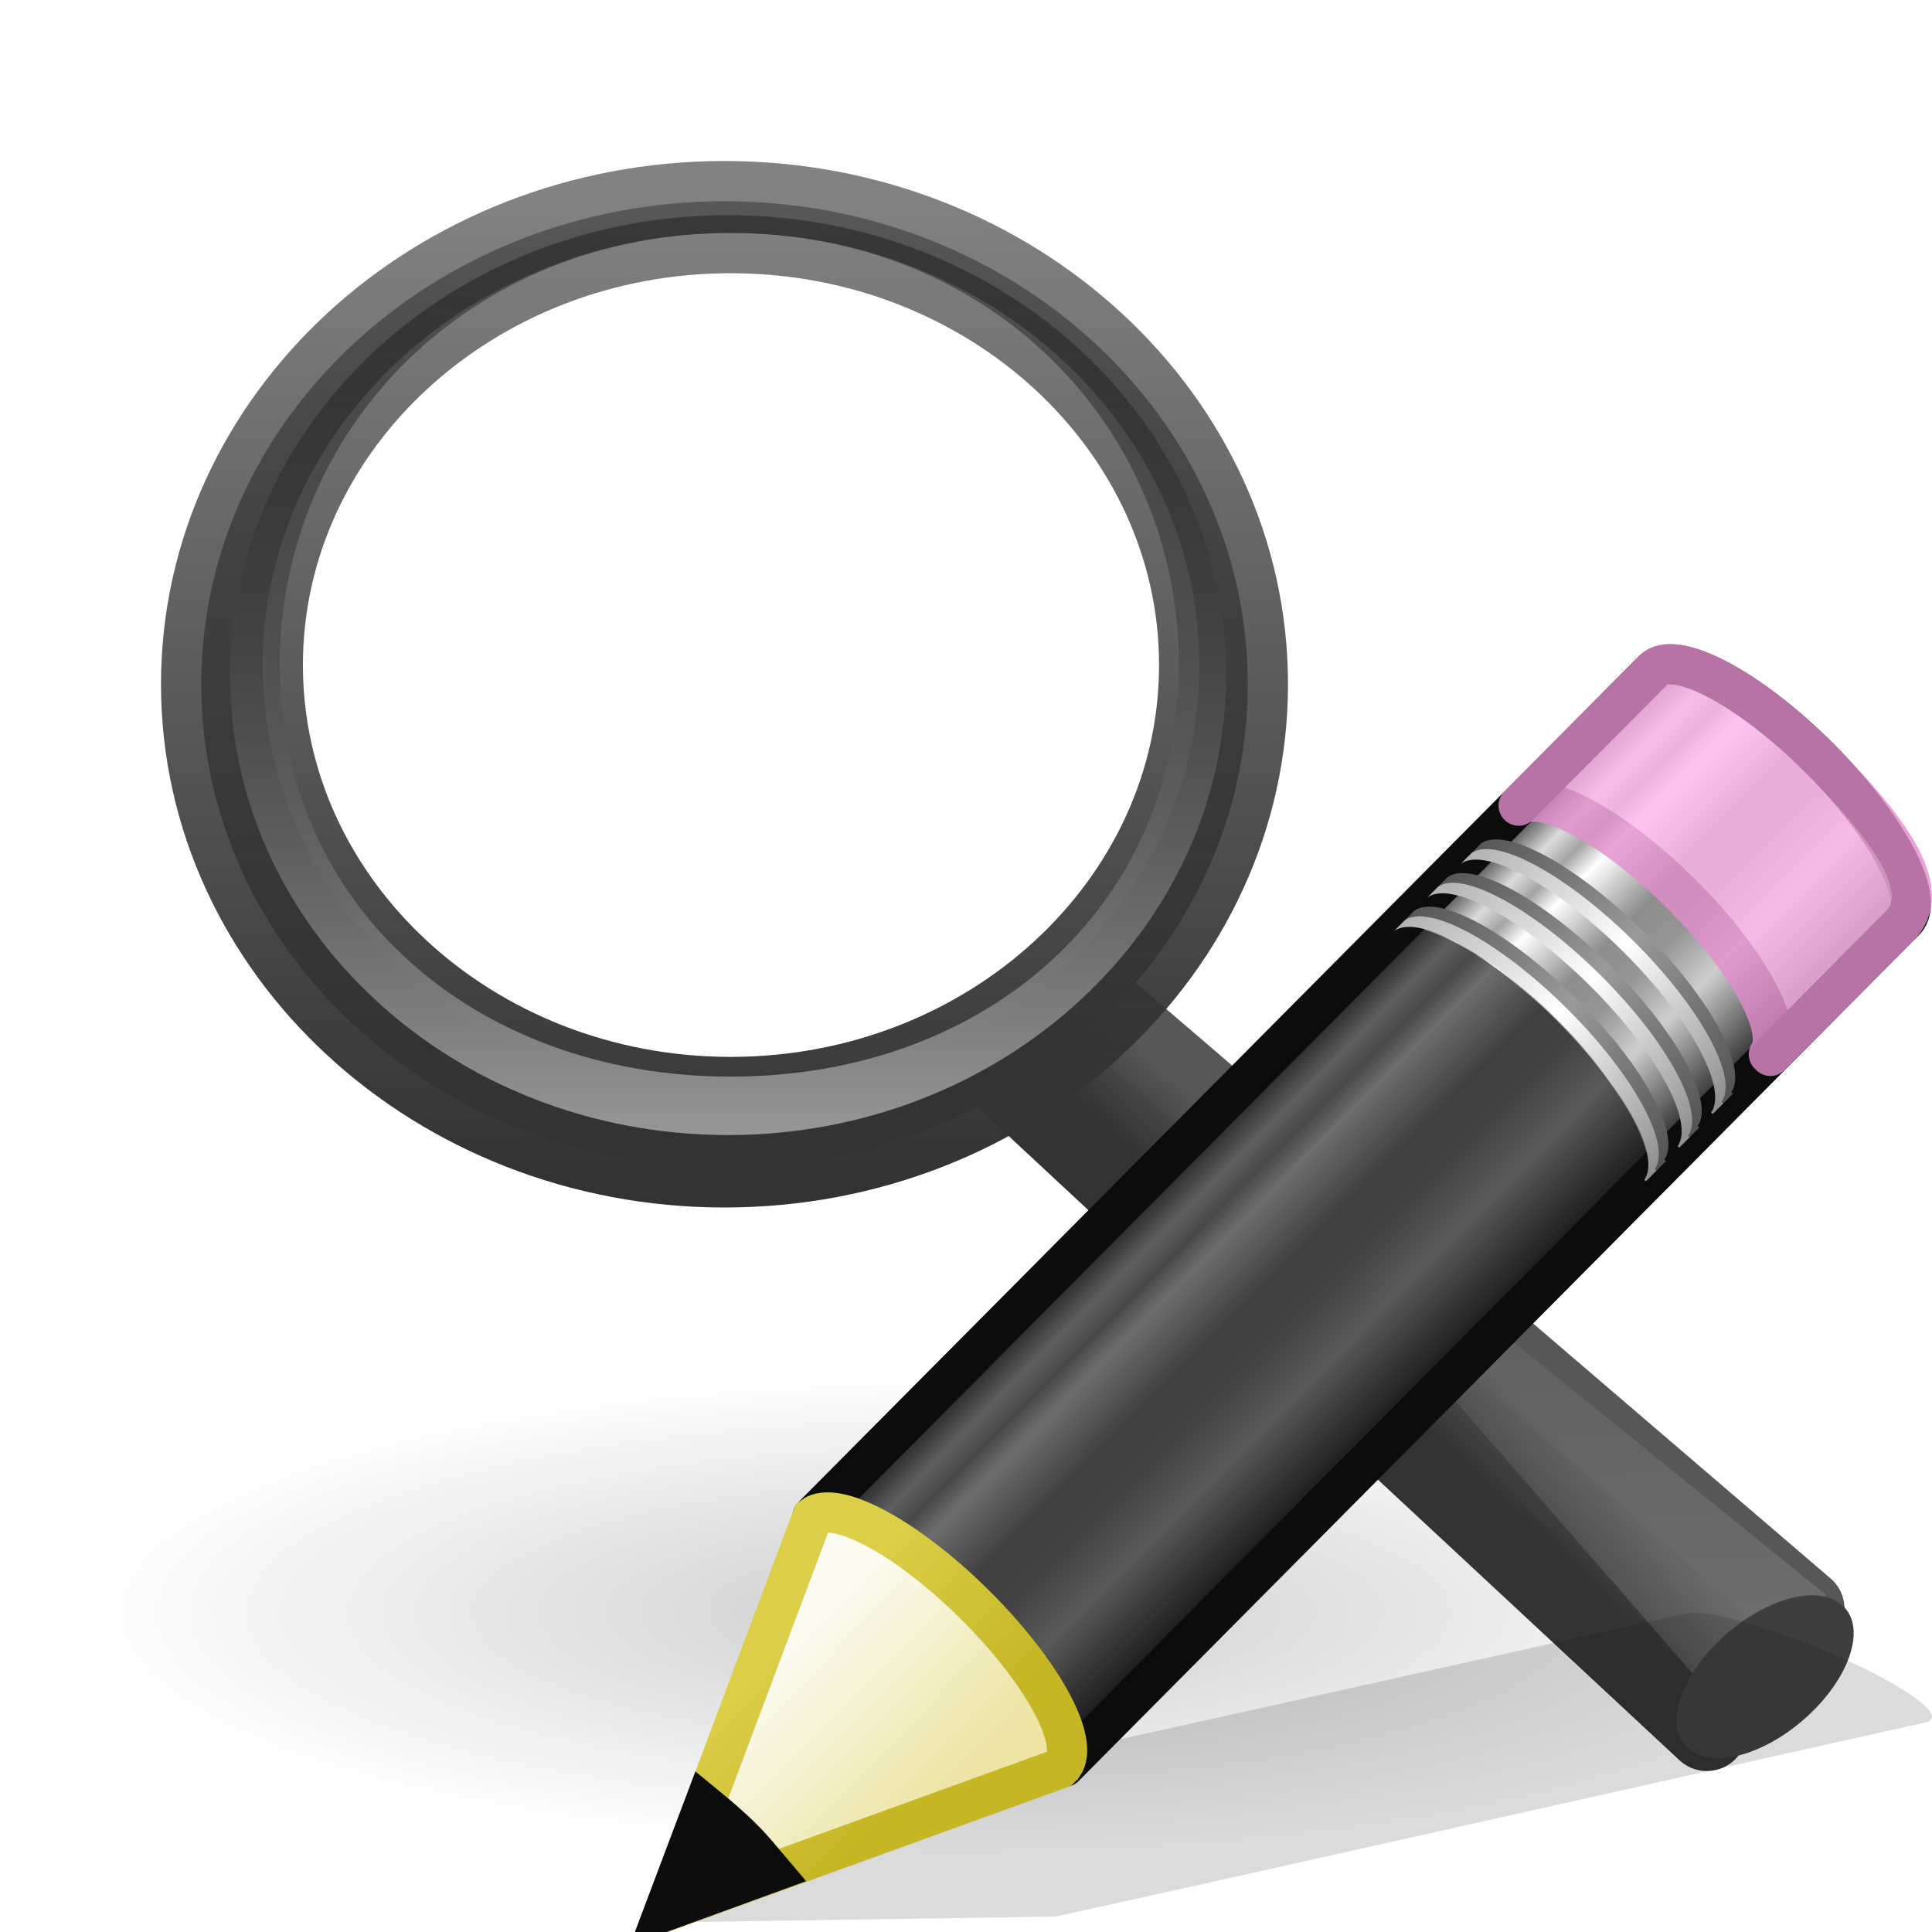
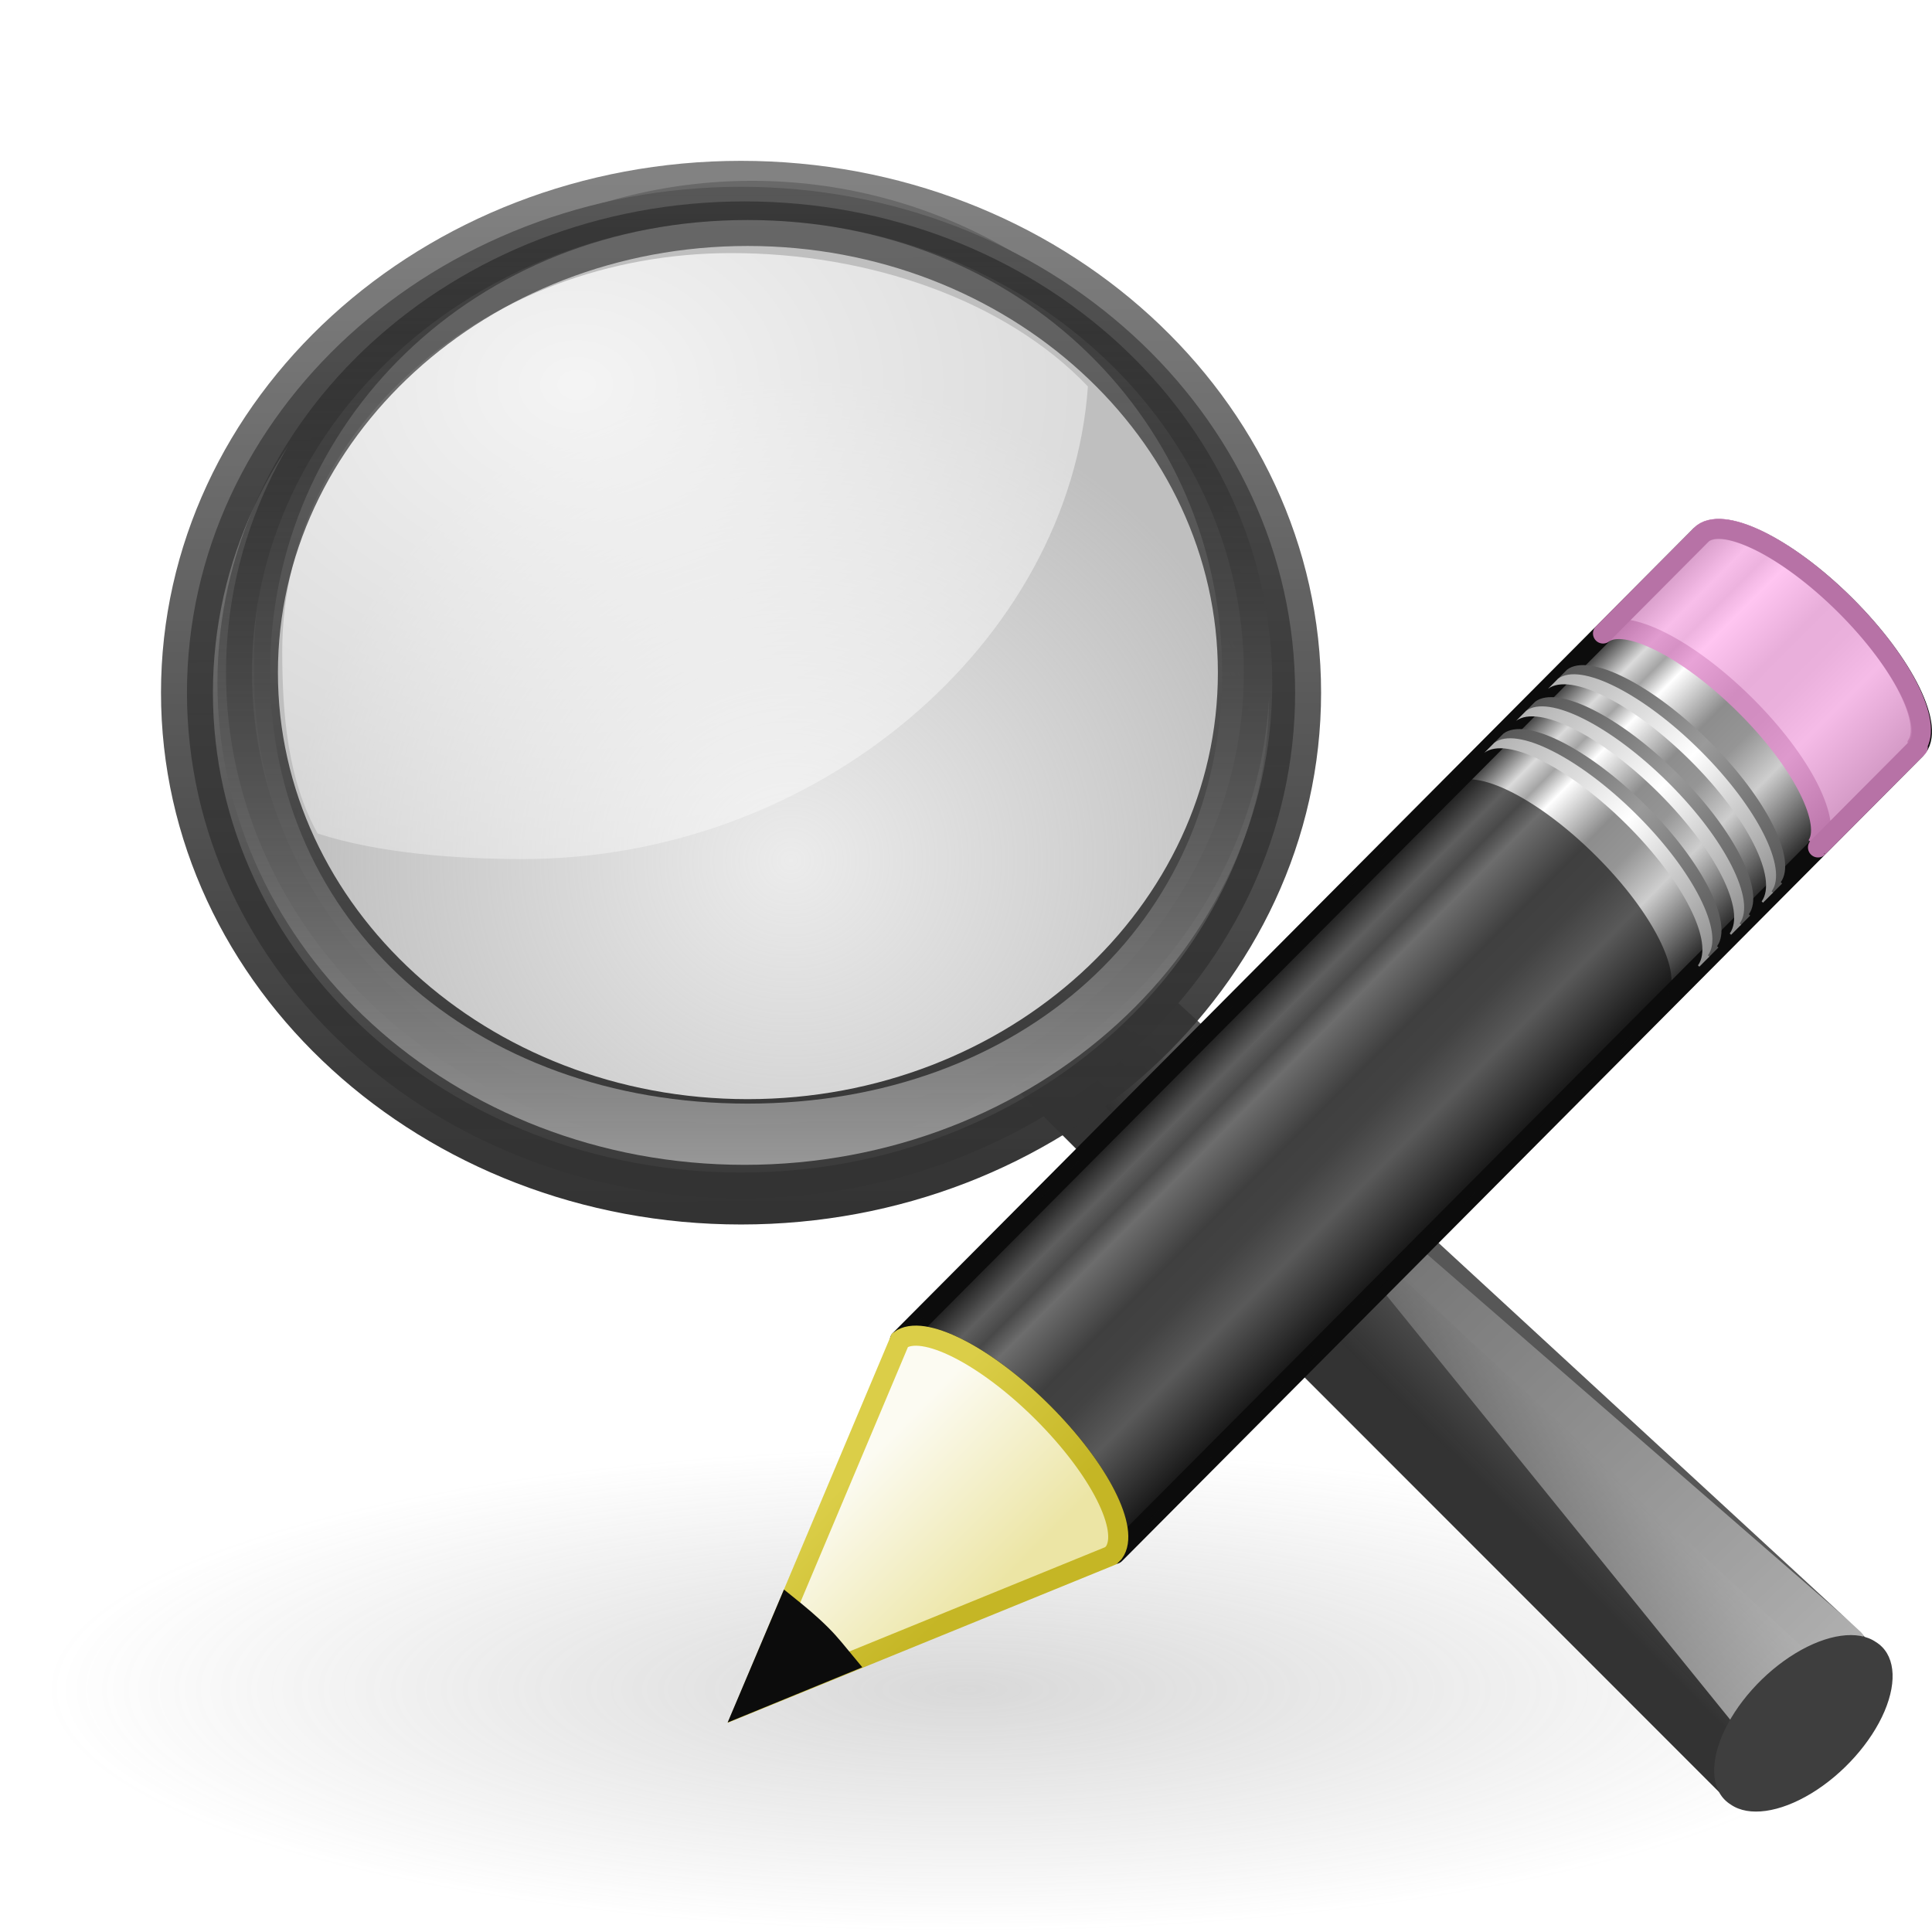
- <svg xmlns="http://www.w3.org/2000/svg" xmlns:xlink="http://www.w3.org/1999/xlink" width="24" height="24" id="svg2" version="1.0">
-   <defs id="defs4">
+ <svg xmlns="http://www.w3.org/2000/svg" xmlns:xlink="http://www.w3.org/1999/xlink" width="48px" height="48px" id="svg2732">
+   <defs id="defs2734">
    <linearGradient id="linearGradient8838">
-       <stop id="stop8840" offset="0" style="stop-color:#000000;stop-opacity:1;" />
-       <stop id="stop8842" offset="1" style="stop-color:#000000;stop-opacity:0;" />
+       <stop id="stop8840" offset="0" style="stop-color:#7f7f7f;stop-opacity:1;" />
+       <stop id="stop8842" offset="1" style="stop-color:#808080;stop-opacity:0;" />
    </linearGradient>
-     <radialGradient xlink:href="#linearGradient8838" id="radialGradient2506" gradientUnits="userSpaceOnUse" gradientTransform="matrix(1,0,0,0.341176,0,3.047059)" cx="62.625" cy="4.625" fx="62.625" fy="4.625" r="10.625" />
+     <radialGradient xlink:href="#linearGradient8838" id="radialGradient2759" gradientUnits="userSpaceOnUse" gradientTransform="matrix(1,0,0,0.341176,0,3.047059)" cx="62.625" cy="4.625" fx="62.625" fy="4.625" r="10.625" />
    <linearGradient id="linearGradient3277-442">
      <stop id="stop3378" offset="0" style="stop-color:#575757;stop-opacity:1;" />
      <stop id="stop3380" offset="1" style="stop-color:#333333;stop-opacity:1;" />
    </linearGradient>
-     <linearGradient xlink:href="#linearGradient3277-442" id="linearGradient2543" gradientUnits="userSpaceOnUse" gradientTransform="matrix(0.5018785,0,0,0.462207,-0.3803386,1.903038)" x1="32.893" y1="27.988" x2="31.364" y2="29.484" />
+     <linearGradient xlink:href="#linearGradient3277-442" id="linearGradient2782" gradientUnits="userSpaceOnUse" x1="32.893" y1="27.988" x2="31.364" y2="29.484" gradientTransform="matrix(1.011346,0,0,1.001335,-0.1475723,1.814328)" />
    <linearGradient id="linearGradient11114-516">
      <stop id="stop3372" offset="0" style="stop-color:#242424;stop-opacity:0.992;" />
      <stop id="stop3374" offset="1" style="stop-color:#656565;stop-opacity:1;" />
    </linearGradient>
-     <linearGradient xlink:href="#linearGradient11114-516" id="linearGradient2541" gradientUnits="userSpaceOnUse" gradientTransform="matrix(0.1953514,0,0,0.1799097,50.0016,-0.8912687)" x1="-172.653" y1="99.667" x2="-164.718" y2="91.973" />
-     <linearGradient id="linearGradient3294">
-       <stop style="stop-color:#ffffff;stop-opacity:0.195;" offset="0" id="stop3296" />
-       <stop style="stop-color:#ffffff;stop-opacity:0;" offset="1" id="stop3298" />
+     <linearGradient xlink:href="#linearGradient11114-516" id="linearGradient2780" gradientUnits="userSpaceOnUse" gradientTransform="matrix(0.3936567,0,0,0.38976,101.3781,-4.239312)" x1="-172.653" y1="99.667" x2="-164.718" y2="91.973" />
+     <linearGradient id="linearGradient12093-170">
+       <stop id="stop3384" offset="0" style="stop-color:#ffffff;stop-opacity:1;" />
+       <stop id="stop3386" offset="1" style="stop-color:#ffffff;stop-opacity:0;" />
    </linearGradient>
-     <linearGradient xlink:href="#linearGradient3294" id="linearGradient2538" gradientUnits="userSpaceOnUse" gradientTransform="matrix(0.1953514,0,0,0.1799097,-25.22311,0.847388)" x1="212.044" y1="123.74" x2="210.581" y2="74.262" />
+     <linearGradient xlink:href="#linearGradient12093-170" id="linearGradient2778" gradientUnits="userSpaceOnUse" gradientTransform="matrix(0.3936567,0,0,0.38976,-50.20875,-0.4726547)" x1="277.573" y1="146.151" x2="201.871" y2="67.35" />
    <linearGradient id="linearGradient4454-600">
-       <stop style="stop-color:#ffffff;stop-opacity:0.647;" offset="0" id="stop3408" />
-       <stop style="stop-color:#ffffff;stop-opacity:0.195;" offset="1" id="stop3410" />
+       <stop style="stop-color:#a1a1a1;stop-opacity:0.208;" offset="0" id="stop3408" />
+       <stop style="stop-color:#a1a1a1;stop-opacity:0.678;" offset="1" id="stop3410" />
    </linearGradient>
-     <radialGradient xlink:href="#linearGradient4454-600" id="radialGradient2514" gradientUnits="userSpaceOnUse" cx="18.241" cy="21.818" fx="18.241" fy="21.818" r="8.309" />
+     <radialGradient xlink:href="#linearGradient4454-600" id="radialGradient2776" gradientUnits="userSpaceOnUse" cx="18.241" cy="21.818" fx="18.241" fy="21.818" r="8.309" />
    <linearGradient id="linearGradient4467-402">
      <stop style="stop-color:#ffffff;stop-opacity:1;" offset="0" id="stop3390" />
      <stop style="stop-color:#ffffff;stop-opacity:0.248;" offset="1" id="stop3392" />
    </linearGradient>
-     <radialGradient xlink:href="#linearGradient4467-402" id="radialGradient2533" gradientUnits="userSpaceOnUse" gradientTransform="matrix(1.450055,0,0,1.128046,-15.28013,-9.906347)" cx="15.414" cy="13.078" fx="15.414" fy="13.078" r="6.656" />
+     <radialGradient xlink:href="#linearGradient4467-402" id="radialGradient2774" gradientUnits="userSpaceOnUse" gradientTransform="matrix(3.071006,0,0,2.362861,-33.01058,-21.34546)" cx="15.414" cy="13.078" fx="15.414" fy="13.078" r="6.656" />
    <linearGradient id="linearGradient11104-770">
      <stop id="stop3402" offset="0" style="stop-color:#333333;stop-opacity:1;" />
      <stop id="stop3404" offset="1" style="stop-color:#333333;stop-opacity:0.612;" />
    </linearGradient>
-     <linearGradient xlink:href="#linearGradient11104-770" id="linearGradient2530" gradientUnits="userSpaceOnUse" gradientTransform="matrix(0.1906508,0,0,0.1908549,0.5616077,1.561624)" x1="41.542" y1="68.292" x2="41.485" y2="4.536" />
+     <linearGradient xlink:href="#linearGradient11104-770" id="linearGradient2772" gradientUnits="userSpaceOnUse" gradientTransform="matrix(0.4037708,0,0,0.399774,0.5399201,2.675915)" x1="41.542" y1="68.292" x2="41.485" y2="4.536" />
    <linearGradient id="linearGradient2300-465">
      <stop id="stop3396" offset="0" style="stop-color:#343434;stop-opacity:0.976" />
      <stop id="stop3398" offset="1" style="stop-color:#929292;stop-opacity:1" />
    </linearGradient>
-     <linearGradient xlink:href="#linearGradient2300-465" id="linearGradient2528" gradientUnits="userSpaceOnUse" gradientTransform="matrix(0.1906508,0,0,0.1908549,-24.16793,0.1252679)" x1="173.096" y1="75.319" x2="173.096" y2="11.949" />
+     <linearGradient xlink:href="#linearGradient2300-465" id="linearGradient2770" gradientUnits="userSpaceOnUse" gradientTransform="matrix(0.4037708,0,0,0.399774,-51.83366,-0.3327449)" x1="173.096" y1="75.319" x2="173.096" y2="11.949" />
    <linearGradient id="linearGradient6209-717">
      <stop style="stop-color:#979797;stop-opacity:1" offset="0" id="stop3366" />
      <stop style="stop-color:#000000;stop-opacity:0.341" offset="1" id="stop3368" />
    </linearGradient>
-     <linearGradient xlink:href="#linearGradient6209-717" id="linearGradient2525" gradientUnits="userSpaceOnUse" gradientTransform="matrix(0.1815664,0,0,0.1817607,-22.54521,0.4075216)" x1="173.096" y1="75.319" x2="173.096" y2="11.949" />
+     <linearGradient xlink:href="#linearGradient6209-717" id="linearGradient2768" gradientUnits="userSpaceOnUse" gradientTransform="matrix(0.3845313,0,0,0.3807249,-48.39698,0.258476)" x1="173.096" y1="75.319" x2="173.096" y2="11.949" />
    <linearGradient id="linearGradient3191-577">
-       <stop style="stop-color:#dbce48;stop-opacity:1;" offset="0" id="stop2613" />
-       <stop style="stop-color:#c5b625;stop-opacity:1;" offset="1" id="stop2615" />
+       <stop id="stop2613" offset="0" style="stop-color:#dbce48;stop-opacity:1;" />
+       <stop id="stop2615" offset="1" style="stop-color:#c5b625;stop-opacity:1;" />
    </linearGradient>
-     <linearGradient y2="41.392" x2="9.522" y1="37.372" x1="5.518" gradientTransform="matrix(0.3763801,3.6152606e-2,3.669995e-2,0.374874,-2.218281,-1.1331)" gradientUnits="userSpaceOnUse" id="linearGradient8655" xlink:href="#linearGradient3191-577" />
+     <linearGradient xlink:href="#linearGradient3191-577" id="linearGradient2728" gradientUnits="userSpaceOnUse" gradientTransform="matrix(0.5603647,2.4186224e-2,2.4156455e-2,0.5596736,-1.391805,-1.444819)" x1="5.518" y1="37.372" x2="9.522" y2="41.392" />
    <linearGradient id="linearGradient3290-678">
-       <stop style="stop-color:#ece5a5;stop-opacity:1;" offset="0" id="stop2607" />
-       <stop style="stop-color:#fcfbf2;stop-opacity:1;" offset="1" id="stop2609" />
+       <stop id="stop2607" offset="0" style="stop-color:#ece5a5;stop-opacity:1;" />
+       <stop id="stop2609" offset="1" style="stop-color:#fcfbf2;stop-opacity:1;" />
    </linearGradient>
-     <linearGradient y2="26.03" x2="9" y1="29.057" x1="9" gradientTransform="matrix(0.4040235,-0.4056919,0.6073752,0.602268,-17.63669,0.462492)" gradientUnits="userSpaceOnUse" id="linearGradient8653" xlink:href="#linearGradient3290-678" />
+     <linearGradient xlink:href="#linearGradient3290-678" id="linearGradient2726" gradientUnits="userSpaceOnUse" gradientTransform="matrix(0.6380091,-0.6411367,0.8596263,0.8553493,-24.5997,2.181687)" x1="9" y1="29.057" x2="9" y2="26.03" />
    <linearGradient id="linearGradient3223-699">
-       <stop style="stop-color:#b1b1b1;stop-opacity:1;" offset="0" id="stop2599" />
-       <stop id="stop2601" offset="0.5" style="stop-color:#ffffff;stop-opacity:1;" />
-       <stop style="stop-color:#8f8f8f;stop-opacity:1;" offset="1" id="stop2603" />
+       <stop id="stop2599" offset="0" style="stop-color:#b1b1b1;stop-opacity:1;" />
+       <stop style="stop-color:#ffffff;stop-opacity:1;" offset="0.5" id="stop2601" />
+       <stop id="stop2603" offset="1" style="stop-color:#8f8f8f;stop-opacity:1;" />
    </linearGradient>
-     <linearGradient y2="30" x2="30.038" y1="24.99" x1="30.038" gradientTransform="matrix(0.4040235,-0.4056919,0.6073752,0.6022679,-17.17737,-2.1969969e-4)" gradientUnits="userSpaceOnUse" id="linearGradient8651" xlink:href="#linearGradient3223-699" />
+     <linearGradient xlink:href="#linearGradient3223-699" id="linearGradient2724" gradientUnits="userSpaceOnUse" gradientTransform="matrix(0.6380091,-0.6411367,0.8596262,0.8553492,-23.26714,0.8426001)" x1="30.038" y1="24.99" x2="30.038" y2="30" />
    <linearGradient id="linearGradient3240-907">
-       <stop id="stop2591" offset="0" style="stop-color:#565656;stop-opacity:1;" />
-       <stop style="stop-color:#9a9a9a;stop-opacity:1;" offset="0.5" id="stop2593" />
-       <stop id="stop2595" offset="1" style="stop-color:#545454;stop-opacity:1;" />
+       <stop style="stop-color:#565656;stop-opacity:1;" offset="0" id="stop2616" />
+       <stop id="stop2593" offset="0.5" style="stop-color:#9a9a9a;stop-opacity:1;" />
+       <stop style="stop-color:#545454;stop-opacity:1;" offset="1" id="stop2595" />
    </linearGradient>
-     <linearGradient y2="30" x2="30.038" y1="24.99" x1="30.038" gradientTransform="matrix(0.4040235,-0.4056919,0.6073752,0.6022679,-17.06166,-0.1164056)" gradientUnits="userSpaceOnUse" id="linearGradient8649" xlink:href="#linearGradient3240-907" />
+     <linearGradient xlink:href="#linearGradient3240-907" id="linearGradient2722" gradientUnits="userSpaceOnUse" gradientTransform="matrix(0.6380091,-0.6411367,0.8596262,0.8553492,-23.08442,0.6589858)" x1="30.038" y1="24.99" x2="30.038" y2="30" />
    <linearGradient id="linearGradient3223-768">
-       <stop style="stop-color:#b1b1b1;stop-opacity:1;" offset="0" id="stop2583" />
-       <stop id="stop2585" offset="0.5" style="stop-color:#ffffff;stop-opacity:1;" />
-       <stop style="stop-color:#8f8f8f;stop-opacity:1;" offset="1" id="stop2587" />
+       <stop id="stop2583" offset="0" style="stop-color:#b1b1b1;stop-opacity:1;" />
+       <stop style="stop-color:#ffffff;stop-opacity:1;" offset="0.5" id="stop2585" />
+       <stop id="stop2587" offset="1" style="stop-color:#8f8f8f;stop-opacity:1;" />
    </linearGradient>
-     <linearGradient y2="30" x2="30.038" y1="24.99" x1="30.038" gradientTransform="matrix(0.4040235,-0.4056919,0.6073752,0.6022679,-17.58139,0.4054707)" gradientUnits="userSpaceOnUse" id="linearGradient8647" xlink:href="#linearGradient3223-768" />
+     <linearGradient xlink:href="#linearGradient3223-768" id="linearGradient2720" gradientUnits="userSpaceOnUse" gradientTransform="matrix(0.6380091,-0.6411367,0.8596262,0.8553492,-23.90515,1.483735)" x1="30.038" y1="24.99" x2="30.038" y2="30" />
    <linearGradient id="linearGradient3240-686">
-       <stop id="stop2575" offset="0" style="stop-color:#565656;stop-opacity:1;" />
-       <stop style="stop-color:#9a9a9a;stop-opacity:1;" offset="0.5" id="stop2577" />
-       <stop id="stop2579" offset="1" style="stop-color:#545454;stop-opacity:1;" />
+       <stop style="stop-color:#565656;stop-opacity:1;" offset="0" id="stop2627" />
+       <stop id="stop2629" offset="0.5" style="stop-color:#9a9a9a;stop-opacity:1;" />
+       <stop style="stop-color:#545454;stop-opacity:1;" offset="1" id="stop2579" />
    </linearGradient>
-     <linearGradient y2="30" x2="30.038" y1="24.99" x1="30.038" gradientTransform="matrix(0.4040235,-0.4056919,0.6073752,0.6022679,-17.46568,0.2892868)" gradientUnits="userSpaceOnUse" id="linearGradient8645" xlink:href="#linearGradient3240-686" />
+     <linearGradient xlink:href="#linearGradient3240-686" id="linearGradient2718" gradientUnits="userSpaceOnUse" gradientTransform="matrix(0.6380091,-0.6411367,0.8596262,0.8553492,-23.72243,1.300123)" x1="30.038" y1="24.99" x2="30.038" y2="30" />
    <linearGradient id="linearGradient3223-789">
-       <stop style="stop-color:#b1b1b1;stop-opacity:1;" offset="0" id="stop2567" />
-       <stop id="stop2569" offset="0.5" style="stop-color:#ffffff;stop-opacity:1;" />
-       <stop style="stop-color:#8f8f8f;stop-opacity:1;" offset="1" id="stop2571" />
+       <stop id="stop2567" offset="0" style="stop-color:#b1b1b1;stop-opacity:1;" />
+       <stop style="stop-color:#ffffff;stop-opacity:1;" offset="0.5" id="stop2569" />
+       <stop id="stop2571" offset="1" style="stop-color:#8f8f8f;stop-opacity:1;" />
    </linearGradient>
-     <linearGradient y2="30" x2="30.038" y1="24.99" x1="30.038" gradientTransform="matrix(0.4040235,-0.4056919,0.6073752,0.6022679,-17.98347,0.8092126)" gradientUnits="userSpaceOnUse" id="linearGradient8643" xlink:href="#linearGradient3223-789" />
+     <linearGradient xlink:href="#linearGradient3223-789" id="linearGradient2716" gradientUnits="userSpaceOnUse" gradientTransform="matrix(0.6380091,-0.6411367,0.8596262,0.8553492,-24.54009,2.121789)" x1="30.038" y1="24.99" x2="30.038" y2="30" />
    <linearGradient id="linearGradient3240-279">
-       <stop id="stop2559" offset="0" style="stop-color:#565656;stop-opacity:1;" />
-       <stop style="stop-color:#9a9a9a;stop-opacity:1;" offset="0.5" id="stop2561" />
-       <stop id="stop2563" offset="1" style="stop-color:#545454;stop-opacity:1;" />
+       <stop style="stop-color:#565656;stop-opacity:1;" offset="0" id="stop2559" />
+       <stop id="stop2640" offset="0.5" style="stop-color:#9a9a9a;stop-opacity:1;" />
+       <stop style="stop-color:#545454;stop-opacity:1;" offset="1" id="stop2642" />
    </linearGradient>
-     <linearGradient y2="30" x2="30.038" y1="24.99" x1="30.038" gradientTransform="matrix(0.4040235,-0.4056919,0.6073752,0.6022679,-17.86776,0.6930272)" gradientUnits="userSpaceOnUse" id="linearGradient8641" xlink:href="#linearGradient3240-279" />
+     <linearGradient xlink:href="#linearGradient3240-279" id="linearGradient2714" gradientUnits="userSpaceOnUse" gradientTransform="matrix(0.6380091,-0.6411367,0.8596262,0.8553492,-24.35737,1.938176)" x1="30.038" y1="24.99" x2="30.038" y2="30" />
    <linearGradient id="linearGradient3155-40">
-       <stop style="stop-color:#181818;stop-opacity:1;" offset="0" id="stop2541" />
-       <stop id="stop2543" offset="0.135" style="stop-color:#dbdbdb;stop-opacity:1;" />
-       <stop style="stop-color:#a4a4a4;stop-opacity:1;" offset="0.202" id="stop2545" />
-       <stop id="stop2547" offset="0.27" style="stop-color:#ffffff;stop-opacity:1;" />
-       <stop style="stop-color:#8d8d8d;stop-opacity:1;" offset="0.447" id="stop2549" />
-       <stop id="stop2551" offset="0.571" style="stop-color:#959595;stop-opacity:1;" />
-       <stop style="stop-color:#cecece;stop-opacity:1;" offset="0.72" id="stop2553" />
-       <stop style="stop-color:#181818;stop-opacity:1;" offset="1" id="stop2555" />
+       <stop id="stop2646" offset="0" style="stop-color:#181818;stop-opacity:1;" />
+       <stop style="stop-color:#dbdbdb;stop-opacity:1;" offset="0.135" id="stop2543" />
+       <stop id="stop2545" offset="0.202" style="stop-color:#a4a4a4;stop-opacity:1;" />
+       <stop style="stop-color:#ffffff;stop-opacity:1;" offset="0.27" id="stop2650" />
+       <stop id="stop2652" offset="0.447" style="stop-color:#8d8d8d;stop-opacity:1;" />
+       <stop style="stop-color:#959595;stop-opacity:1;" offset="0.571" id="stop2551" />
+       <stop id="stop2553" offset="0.72" style="stop-color:#cecece;stop-opacity:1;" />
+       <stop id="stop2555" offset="1" style="stop-color:#181818;stop-opacity:1;" />
    </linearGradient>
-     <linearGradient y2="31.211" x2="23.576" y1="25.357" x1="23.576" spreadMethod="pad" gradientTransform="matrix(0.415777,-0.4174938,0.518983,0.5146192,-15.74723,2.650367)" gradientUnits="userSpaceOnUse" id="linearGradient8639" xlink:href="#linearGradient3155-40" />
+     <linearGradient xlink:href="#linearGradient3155-40" id="linearGradient2712" gradientUnits="userSpaceOnUse" gradientTransform="matrix(0.6565695,-0.659788,0.7345237,0.7308691,-21.95131,5.314262)" spreadMethod="pad" x1="23.576" y1="25.357" x2="23.576" y2="31.211" />
  </defs>
  <g id="layer1">
-     <path transform="matrix(1.02953,0,0,0.818516,-52.53571,16.24709)" d="M 73.25,4.625 A 10.625,3.625 0 1 1 52,4.625 A 10.625,3.625 0 1 1 73.25,4.625 z" id="path8836" style="display:inline;opacity:0.2;fill:url(#radialGradient2506);fill-opacity:1;fill-rule:evenodd;stroke:none;stroke-width:1;stroke-linecap:butt;stroke-linejoin:round;marker:none;marker-start:none;marker-mid:none;marker-end:none;stroke-miterlimit:4;stroke-dasharray:none;stroke-dashoffset:0;stroke-opacity:1;visibility:visible;overflow:visible" />
-     <path id="path11112" d="M 13.679,12.5 L 22.414,19.987 L 21.203,21.5 L 12.5,13.401 L 13.679,12.5 z" style="display:inline;fill:url(#linearGradient2541);fill-opacity:1;fill-rule:evenodd;stroke:url(#linearGradient2543);stroke-width:1;stroke-linecap:round;stroke-linejoin:round;stroke-miterlimit:4;stroke-dasharray:none;stroke-opacity:1" />
-     <path id="path11122" d="M 21.218,21.009 L 14.213,12.964 L 22.688,19.814 L 21.218,21.009 z" style="display:inline;fill:url(#linearGradient2538);fill-opacity:1;fill-rule:evenodd;stroke:none;stroke-width:1;stroke-linecap:butt;stroke-linejoin:miter;stroke-miterlimit:4;stroke-dasharray:none;stroke-opacity:1" />
-     <path transform="matrix(0.1837074,-0.1915779,0.2354746,0.1427652,-48.6926,51.64467)" d="M 247.909,110.292 A 4.867,2.656 0 1 1 238.176,110.292 A 4.867,2.656 0 1 1 247.909,110.292 z" id="path13082" style="display:inline;fill:#3e3e3e;fill-opacity:1;stroke:none;stroke-width:3.69;stroke-linecap:round;stroke-linejoin:round;stroke-miterlimit:4;stroke-dasharray:none;stroke-opacity:1" />
-     <path style="display:inline;fill:url(#radialGradient2514);fill-opacity:1;fill-rule:evenodd;stroke:none;stroke-width:0.882;stroke-linecap:round;stroke-linejoin:miter;marker:none;marker-start:none;marker-mid:none;marker-end:none;stroke-miterlimit:4;stroke-dasharray:none;stroke-dashoffset:0;stroke-opacity:1;visibility:visible;opacity:0.4" id="path4452" d="M 25.898,18.478 A 8.309,8.309 0 1 1 9.281,18.478 A 8.309,8.309 0 1 1 25.898,18.478 z" transform="matrix(0.7030485,0,0,0.6866873,-3.237703,-4.491474)" />
-     <path style="display:inline;opacity:0.6;fill:url(#radialGradient2533);fill-opacity:1;fill-rule:evenodd;stroke:none;stroke-width:1;stroke-linecap:round;stroke-linejoin:miter;marker:none;marker-start:none;marker-mid:none;marker-end:none;stroke-miterlimit:10;stroke-dasharray:none;stroke-dashoffset:0;stroke-opacity:1;visibility:visible;overflow:visible" d="M 8.888,3.286 C 5.976,3.286 3.617,5.398 3.617,8.006 C 3.617,8.76 3.683,9.538 4.033,10.17 C 4.734,10.401 5.647,10.474 6.437,10.474 C 9.888,10.474 12.856,7.911 13.069,4.868 C 12.101,3.843 10.503,3.286 8.888,3.286 z" id="path4462" />
-     <path id="path2298" d="M 9,2.5 C 5.413,2.5 2.5,5.189 2.5,8.5 C 2.5,11.811 5.413,14.5 9,14.5 C 12.587,14.5 15.5,11.811 15.5,8.5 C 15.5,5.189 12.587,2.5 9,2.5 z M 9.077,2.894 C 12.288,2.894 14.898,5.298 14.898,8.261 C 14.898,11.225 12.288,13.629 9.077,13.629 C 5.867,13.629 3.263,11.225 3.263,8.261 C 3.263,5.298 5.867,2.894 9.077,2.894 z" style="display:inline;fill:url(#linearGradient2528);fill-opacity:1;stroke:url(#linearGradient2530);stroke-width:1;stroke-linecap:round;stroke-linejoin:round;stroke-miterlimit:4;stroke-dasharray:none;stroke-opacity:1" />
-     <path id="path4267" d="M 9.042,2.673 C 5.625,2.673 2.857,5.233 2.857,8.387 C 2.857,11.54 5.625,14.1 9.042,14.1 C 12.458,14.1 15.232,11.54 15.232,8.387 C 15.232,5.233 12.458,2.673 9.042,2.673 z M 9.077,2.894 C 12.288,2.894 14.644,5.298 14.644,8.261 C 14.644,11.225 12.288,13.374 9.077,13.374 C 5.867,13.374 3.475,11.225 3.475,8.261 C 3.475,5.298 5.867,2.894 9.077,2.894 z" style="display:inline;fill:url(#linearGradient2525);fill-opacity:1;stroke:none;stroke-width:3.211;stroke-linecap:round;stroke-linejoin:round;stroke-miterlimit:4;stroke-dasharray:none;stroke-opacity:1" />
-     <g id="g2712" transform="translate(7.999922,7.963912)">
-       <path style="opacity:0.15;fill:#0c0c0c;fill-opacity:1;fill-rule:evenodd;stroke:none;stroke-width:1px;stroke-linecap:butt;stroke-linejoin:miter;stroke-opacity:1" d="M 13.22,12.085 C 13.084,12.064 12.98,12.073 12.912,12.088 L 3.825,14.106 L 2.152,14.478 L 2.101,14.486 L 0.162,15.918 L 5.112,15.844 L 5.152,15.835 L 6.836,15.464 L 15.92,13.432 C 16.193,13.371 15.743,13.022 14.91,12.647 C 14.286,12.366 13.627,12.149 13.22,12.085 z" id="path2422" />
-       <g transform="matrix(1.030012,0,0,1.032507,-1.6773001e-2,-0.5215254)" id="g8626">
-         <path style="fill:url(#linearGradient8639);fill-opacity:1;stroke:#0c0c0c;stroke-width:0.485;stroke-linecap:butt;stroke-linejoin:round;stroke-miterlimit:4;stroke-dasharray:none;stroke-dashoffset:0;stroke-opacity:1" d="M 2.049,11.037 C 2.335,10.83 3.197,11.294 4.009,12.099 C 4.82,12.903 5.269,13.741 5.067,14.03 C 5.066,14.031 5.086,14.048 5.086,14.049 L 15.224,3.868 C 15.482,3.61 15.011,2.725 14.173,1.894 C 13.335,1.062 12.445,0.599 12.187,0.857 L 2.049,11.037 z" id="rect2383" />
-         <path style="opacity:0.8;fill:#ffb6ed;fill-opacity:1;stroke:#e28ccd;stroke-width:0.485;stroke-linecap:butt;stroke-linejoin:round;stroke-miterlimit:4;stroke-dasharray:none;stroke-dashoffset:0;stroke-opacity:1" d="M 10.565,2.484 C 10.852,2.276 11.713,2.74 12.526,3.546 C 13.336,4.35 13.786,5.187 13.583,5.477 C 13.583,5.478 13.603,5.494 13.602,5.495 L 15.154,3.938 C 15.563,3.53 15.125,2.845 14.173,1.894 C 13.36,1.088 12.499,0.624 12.213,0.832 L 12.187,0.857 L 10.565,2.484 z" id="rect3175" />
-         <path style="opacity:0.6;fill:#0c0c0c;fill-opacity:1;stroke:none;stroke-width:2;stroke-linecap:butt;stroke-linejoin:round;stroke-miterlimit:4;stroke-dasharray:2, 8;stroke-dashoffset:0;stroke-opacity:0.235" d="M 2.049,11.037 C 2.335,10.83 3.197,11.294 4.009,12.099 C 4.82,12.903 5.269,13.741 5.067,14.03 C 5.066,14.031 5.086,14.048 5.086,14.049 L 12.068,7.038 L 12.093,7.012 C 12.094,7.011 12.073,6.995 12.074,6.994 C 12.277,6.704 11.827,5.867 11.016,5.063 C 10.204,4.258 9.343,3.793 9.056,4.001 L 9.031,4.027 L 2.049,11.037 z" id="path3208" />
-         <path style="fill:url(#linearGradient8641);fill-opacity:1;stroke:none;stroke-width:2;stroke-linecap:butt;stroke-linejoin:round;stroke-miterlimit:4;stroke-dasharray:2, 8;stroke-dashoffset:0;stroke-opacity:0.235" d="M 9.179,3.877 C 9.465,3.669 10.326,4.133 11.139,4.939 C 11.949,5.742 12.399,6.58 12.196,6.869 C 12.196,6.87 12.216,6.887 12.215,6.888 L 12.342,6.761 C 12.342,6.76 12.322,6.744 12.323,6.742 C 12.525,6.453 12.076,5.615 11.265,4.812 C 10.453,4.006 9.591,3.542 9.305,3.75 L 9.179,3.877 z" id="path3233" />
-         <path style="fill:url(#linearGradient8643);fill-opacity:1;stroke:none;stroke-width:2;stroke-linecap:butt;stroke-linejoin:round;stroke-miterlimit:4;stroke-dasharray:2, 8;stroke-dashoffset:0;stroke-opacity:0.235" d="M 9.063,3.993 C 9.349,3.785 10.211,4.249 11.023,5.055 C 11.834,5.858 12.283,6.696 12.081,6.985 C 12.08,6.987 12.1,7.003 12.1,7.004 L 12.226,6.877 C 12.227,6.876 12.206,6.86 12.207,6.859 C 12.41,6.569 11.96,5.732 11.149,4.928 C 10.337,4.122 9.476,3.658 9.189,3.866 L 9.063,3.993 z" id="path3216" />
-         <path style="fill:url(#linearGradient8645);fill-opacity:1;stroke:none;stroke-width:2;stroke-linecap:butt;stroke-linejoin:round;stroke-miterlimit:4;stroke-dasharray:2, 8;stroke-dashoffset:0;stroke-opacity:0.235" d="M 9.581,3.473 C 9.867,3.265 10.729,3.729 11.541,4.535 C 12.351,5.339 12.801,6.176 12.599,6.465 C 12.598,6.467 12.618,6.483 12.617,6.484 L 12.744,6.358 C 12.745,6.356 12.724,6.34 12.725,6.339 C 12.927,6.049 12.478,5.212 11.667,4.408 C 10.855,3.603 9.993,3.138 9.707,3.346 L 9.581,3.473 z" id="path3248" />
-         <path style="fill:url(#linearGradient8647);fill-opacity:1;stroke:none;stroke-width:2;stroke-linecap:butt;stroke-linejoin:round;stroke-miterlimit:4;stroke-dasharray:2, 8;stroke-dashoffset:0;stroke-opacity:0.235" d="M 9.465,3.589 C 9.751,3.381 10.613,3.846 11.425,4.651 C 12.236,5.455 12.685,6.292 12.483,6.582 C 12.482,6.583 12.503,6.599 12.502,6.6 L 12.628,6.474 C 12.629,6.473 12.608,6.456 12.609,6.455 C 12.812,6.166 12.362,5.328 11.552,4.524 C 10.739,3.719 9.878,3.255 9.591,3.462 L 9.465,3.589 z" id="path3250" />
-         <path style="fill:url(#linearGradient8649);fill-opacity:1;stroke:none;stroke-width:2;stroke-linecap:butt;stroke-linejoin:round;stroke-miterlimit:4;stroke-dasharray:2, 8;stroke-dashoffset:0;stroke-opacity:0.235" d="M 9.985,3.067 C 10.271,2.86 11.133,3.324 11.945,4.129 C 12.755,4.933 13.205,5.771 13.003,6.06 C 13.002,6.061 13.022,6.078 13.022,6.079 L 13.148,5.952 C 13.149,5.951 13.128,5.934 13.129,5.933 C 13.331,5.644 12.882,4.806 12.071,4.002 C 11.259,3.197 10.397,2.733 10.111,2.94 L 9.985,3.067 z" id="path3256" />
-         <path style="fill:url(#linearGradient8651);fill-opacity:1;stroke:none;stroke-width:2;stroke-linecap:butt;stroke-linejoin:round;stroke-miterlimit:4;stroke-dasharray:2, 8;stroke-dashoffset:0;stroke-opacity:0.235" d="M 9.869,3.183 C 10.155,2.976 11.017,3.44 11.829,4.245 C 12.64,5.049 13.089,5.887 12.887,6.176 C 12.886,6.177 12.907,6.194 12.906,6.195 L 13.032,6.068 C 13.033,6.067 13.012,6.05 13.013,6.049 C 13.216,5.76 12.766,4.922 11.956,4.119 C 11.143,3.313 10.282,2.849 9.995,3.057 L 9.869,3.183 z" id="path3258" />
-         <path id="path3270" d="M 0.26,15.794 L 5.032,14.069 L 5.071,14.029 C 5.274,13.74 4.819,12.902 4.008,12.099 C 3.196,11.293 2.335,10.831 2.049,11.039 L 0.26,15.794 z" style="fill:url(#linearGradient8653);fill-opacity:1;fill-rule:evenodd;stroke:url(#linearGradient8655);stroke-width:0.485;stroke-linecap:butt;stroke-linejoin:miter;stroke-miterlimit:4;stroke-dasharray:none;stroke-opacity:1" />
-         <path style="fill:#0c0c0c;fill-opacity:1;fill-rule:evenodd;stroke:#0c0c0c;stroke-width:0.485;stroke-linecap:butt;stroke-linejoin:miter;stroke-miterlimit:4;stroke-dasharray:none;stroke-opacity:1" d="M 0.744,14.506 L 0.259,15.789 L 1.561,15.316 C 1.447,15.182 1.341,15.048 1.206,14.914 C 1.051,14.76 0.899,14.633 0.744,14.506 z" id="path3281" />
-       </g>
+     <path transform="matrix(2.149872,0,0,1.661922,-110.6357,34.28915)" d="M 73.25,4.625 A 10.625,3.625 0 1 1 52,4.625 A 10.625,3.625 0 1 1 73.25,4.625 z" id="path8836" style="display:inline;opacity:0.3;fill:url(#radialGradient2759);fill-opacity:1;fill-rule:evenodd;stroke:none;stroke-width:1;stroke-linecap:butt;stroke-linejoin:round;marker:none;marker-start:none;marker-mid:none;marker-end:none;stroke-miterlimit:4;stroke-dasharray:none;stroke-dashoffset:0;stroke-opacity:1;visibility:visible;overflow:visible" />
+     <path id="path11112" d="M 28.184,24.772 L 45.785,40.991 L 43.346,44.27 L 25.808,26.725 L 28.184,24.772 z" style="display:inline;fill:url(#linearGradient2780);fill-opacity:1;fill-rule:evenodd;stroke:url(#linearGradient2782);stroke-width:1.258;stroke-linecap:round;stroke-linejoin:round;stroke-miterlimit:4;stroke-dasharray:none;stroke-opacity:1" />
+     <path id="path11122" d="M 43.375,43.205 L 29.259,25.778 L 46.338,40.617 L 43.375,43.205 z" style="display:inline;fill:url(#linearGradient2778);fill-opacity:1;fill-rule:evenodd;stroke:none;stroke-width:3.211;stroke-linecap:butt;stroke-linejoin:miter;stroke-miterlimit:4;stroke-dasharray:none;stroke-opacity:1" />
+     <path transform="matrix(0.3701926,-0.4150383,0.4745098,0.3092893,-97.5026,109.5756)" d="M 247.909,110.292 A 4.867,2.656 0 1 1 238.176,110.292 A 4.867,2.656 0 1 1 247.909,110.292 z" id="path13082" style="display:inline;fill:#3e3e3e;fill-opacity:1;stroke:none;stroke-width:3.005;stroke-linecap:round;stroke-linejoin:round;stroke-miterlimit:4;stroke-dasharray:none;stroke-opacity:1" />
+     <path style="display:inline;fill:url(#radialGradient2776);fill-opacity:1;fill-rule:evenodd;stroke:none;stroke-width:0.882;stroke-linecap:round;stroke-linejoin:miter;marker:none;marker-start:none;marker-mid:none;marker-end:none;stroke-miterlimit:4;stroke-dasharray:none;stroke-dashoffset:0;stroke-opacity:1;visibility:visible" id="path4452" d="M 25.898,18.478 A 8.309,8.309 0 1 1 9.281,18.478 A 8.309,8.309 0 1 1 25.898,18.478 z" transform="matrix(1.488955,0,0,1.438369,-7.506469,-10.0032)" />
+     <path style="display:inline;opacity:0.834;fill:url(#radialGradient2774);fill-opacity:1;fill-rule:evenodd;stroke:none;stroke-width:1;stroke-linecap:round;stroke-linejoin:miter;marker:none;marker-start:none;marker-mid:none;marker-end:none;stroke-miterlimit:10;stroke-dasharray:none;stroke-dashoffset:0;stroke-opacity:1;visibility:visible;overflow:visible" d="M 18.174,6.288 C 12.006,6.288 7.012,10.712 7.012,16.176 C 7.012,17.753 7.15,19.383 7.892,20.708 C 9.375,21.192 11.311,21.343 12.983,21.343 C 20.292,21.343 26.578,15.976 27.029,9.601 C 24.979,7.455 21.593,6.288 18.174,6.288 z" id="path4462" />
+     <path id="path2298" d="M 18.411,4.641 C 10.814,4.641 4.645,10.273 4.645,17.209 C 4.645,24.146 10.814,29.777 18.411,29.777 C 26.009,29.777 32.177,24.146 32.177,17.209 C 32.177,10.273 26.009,4.641 18.411,4.641 z M 18.575,5.466 C 25.375,5.466 30.903,10.502 30.903,16.71 C 30.903,22.918 25.375,27.953 18.575,27.953 C 11.775,27.953 6.26,22.918 6.26,16.71 C 6.26,10.502 11.775,5.466 18.575,5.466 z" style="display:inline;fill:url(#linearGradient2770);fill-opacity:1;stroke:url(#linearGradient2772);stroke-width:1.29;stroke-linecap:round;stroke-linejoin:round;stroke-miterlimit:4;stroke-dasharray:none;stroke-opacity:1" />
+     <path id="path4267" d="M 18.5,5.004 C 11.264,5.004 5.402,10.366 5.402,16.972 C 5.402,23.578 11.264,28.94 18.5,28.94 C 25.735,28.94 31.609,23.578 31.609,16.972 C 31.609,10.366 25.735,5.004 18.5,5.004 z M 18.575,5.466 C 25.375,5.466 30.364,10.502 30.364,16.71 C 30.364,22.918 25.375,27.419 18.575,27.419 C 11.775,27.419 6.71,22.918 6.71,16.71 C 6.71,10.502 11.775,5.466 18.575,5.466 z" style="display:inline;fill:url(#linearGradient2768);fill-opacity:1;stroke:none;stroke-width:3.211;stroke-linecap:round;stroke-linejoin:round;stroke-miterlimit:4;stroke-dasharray:none;stroke-opacity:1" />
+     <g style="display:inline" id="g3872" transform="matrix(1.242777,0,0,1.242777,17.39244,12.81296)">
+       <path id="rect2383" d="M 3.996,16.48 C 4.442,16.145 5.693,16.773 6.843,17.917 C 7.99,19.058 8.594,20.279 8.267,20.73 C 8.266,20.731 8.295,20.755 8.294,20.756 L 24.304,4.668 C 24.71,4.259 24.079,2.968 22.893,1.788 C 21.706,0.608 20.412,-0.017 20.006,0.391 L 3.996,16.48 z" style="fill:url(#linearGradient2712);fill-opacity:1;stroke:#0c0c0c;stroke-width:0.402;stroke-linecap:butt;stroke-linejoin:round;stroke-miterlimit:4;stroke-dasharray:none;stroke-dashoffset:0;stroke-opacity:1" />
+       <path id="rect3175" d="M 18.052,2.354 C 18.498,2.02 19.749,2.648 20.899,3.792 C 22.046,4.933 22.65,6.154 22.323,6.605 C 22.322,6.606 22.351,6.63 22.35,6.631 L 24.304,4.668 L 24.344,4.628 C 24.345,4.626 24.316,4.603 24.317,4.601 C 24.644,4.151 24.04,2.929 22.893,1.788 C 21.743,0.644 20.492,0.016 20.046,0.351 L 20.006,0.391 L 18.052,2.354 z" style="opacity:0.8;fill:#ffb6ed;fill-opacity:1;stroke:#e28ccd;stroke-width:0.402;stroke-linecap:butt;stroke-linejoin:round;stroke-miterlimit:4;stroke-dasharray:none;stroke-dashoffset:0;stroke-opacity:1" />
+       <path id="path3208" d="M 3.996,16.48 C 4.442,16.145 5.693,16.773 6.843,17.917 C 7.99,19.058 8.594,20.279 8.267,20.73 C 8.266,20.731 8.295,20.755 8.294,20.756 L 19.319,9.677 L 19.359,9.637 C 19.361,9.635 19.331,9.612 19.332,9.61 C 19.66,9.16 19.055,7.938 17.908,6.797 C 16.758,5.653 15.507,5.025 15.061,5.36 L 15.021,5.4 L 3.996,16.48 z" style="opacity:0.6;fill:#0c0c0c;fill-opacity:1;stroke:none;stroke-width:2;stroke-linecap:butt;stroke-linejoin:round;stroke-miterlimit:4;stroke-dasharray:2, 8;stroke-dashoffset:0;stroke-opacity:0.235" />
+       <path id="path3233" d="M 15.862,4.555 C 16.308,4.221 17.559,4.848 18.709,5.992 C 19.856,7.134 20.46,8.355 20.133,8.805 C 20.132,8.807 20.161,8.83 20.16,8.832 L 20.359,8.632 C 20.361,8.63 20.331,8.607 20.332,8.605 C 20.659,8.155 20.055,6.933 18.908,5.792 C 17.758,4.648 16.507,4.02 16.061,4.355 L 15.862,4.555 z" style="fill:url(#linearGradient2714);fill-opacity:1;stroke:none;stroke-width:2;stroke-linecap:butt;stroke-linejoin:round;stroke-miterlimit:4;stroke-dasharray:2, 8;stroke-dashoffset:0;stroke-opacity:0.235" />
+       <path id="path3216" d="M 15.679,4.739 C 16.125,4.404 17.376,5.032 18.526,6.176 C 19.673,7.317 20.277,8.539 19.95,8.989 C 19.949,8.991 19.978,9.014 19.977,9.016 L 20.177,8.815 C 20.178,8.814 20.148,8.79 20.15,8.789 C 20.477,8.338 19.872,7.117 18.725,5.976 C 17.576,4.832 16.324,4.204 15.878,4.539 L 15.679,4.739 z" style="fill:url(#linearGradient2716);fill-opacity:1;stroke:none;stroke-width:2;stroke-linecap:butt;stroke-linejoin:round;stroke-miterlimit:4;stroke-dasharray:2, 8;stroke-dashoffset:0;stroke-opacity:0.235" />
+       <path id="path3248" d="M 16.497,3.917 C 16.943,3.583 18.194,4.21 19.344,5.354 C 20.491,6.496 21.095,7.717 20.768,8.167 C 20.767,8.169 20.796,8.192 20.795,8.194 L 20.994,7.994 C 20.996,7.992 20.966,7.969 20.967,7.967 C 21.294,7.517 20.69,6.295 19.543,5.154 C 18.393,4.01 17.142,3.382 16.696,3.717 L 16.497,3.917 z" style="fill:url(#linearGradient2718);fill-opacity:1;stroke:none;stroke-width:2;stroke-linecap:butt;stroke-linejoin:round;stroke-miterlimit:4;stroke-dasharray:2, 8;stroke-dashoffset:0;stroke-opacity:0.235" />
+       <path id="path3250" d="M 16.314,4.101 C 16.76,3.766 18.011,4.394 19.161,5.538 C 20.308,6.679 20.912,7.901 20.585,8.351 C 20.584,8.353 20.613,8.376 20.612,8.378 L 20.812,8.177 C 20.813,8.176 20.783,8.152 20.785,8.151 C 21.112,7.7 20.507,6.479 19.36,5.338 C 18.21,4.194 16.959,3.566 16.513,3.901 L 16.314,4.101 z" style="fill:url(#linearGradient2720);fill-opacity:1;stroke:none;stroke-width:2;stroke-linecap:butt;stroke-linejoin:round;stroke-miterlimit:4;stroke-dasharray:2, 8;stroke-dashoffset:0;stroke-opacity:0.235" />
+       <path id="path3256" d="M 17.135,3.276 C 17.581,2.942 18.832,3.569 19.982,4.713 C 21.129,5.855 21.733,7.076 21.406,7.526 C 21.405,7.528 21.434,7.551 21.433,7.553 L 21.632,7.353 C 21.634,7.351 21.604,7.328 21.605,7.326 C 21.932,6.876 21.328,5.654 20.181,4.513 C 19.031,3.369 17.78,2.741 17.334,3.076 L 17.135,3.276 z" style="fill:url(#linearGradient2722);fill-opacity:1;stroke:none;stroke-width:2;stroke-linecap:butt;stroke-linejoin:round;stroke-miterlimit:4;stroke-dasharray:2, 8;stroke-dashoffset:0;stroke-opacity:0.235" />
+       <path id="path3258" d="M 16.952,3.46 C 17.398,3.125 18.649,3.753 19.799,4.897 C 20.946,6.038 21.55,7.259 21.223,7.71 C 21.222,7.711 21.251,7.735 21.25,7.736 L 21.45,7.536 C 21.451,7.534 21.421,7.511 21.423,7.509 C 21.75,7.059 21.145,5.838 19.998,4.697 C 18.849,3.552 17.597,2.925 17.151,3.259 L 16.952,3.46 z" style="fill:url(#linearGradient2724);fill-opacity:1;stroke:none;stroke-width:2;stroke-linecap:butt;stroke-linejoin:round;stroke-miterlimit:4;stroke-dasharray:2, 8;stroke-dashoffset:0;stroke-opacity:0.235" />
+       <path style="fill:url(#linearGradient2726);fill-opacity:1;fill-rule:evenodd;stroke:url(#linearGradient2728);stroke-width:0.402;stroke-linecap:butt;stroke-linejoin:miter;stroke-miterlimit:4;stroke-dasharray:none;stroke-opacity:1" d="M 0.928,23.761 L 8.211,20.791 L 8.273,20.729 C 8.6,20.278 7.988,19.057 6.841,17.916 C 5.691,16.772 4.442,16.147 3.996,16.482 L 0.928,23.761 z" id="path3270" />
+       <path id="path3281" d="M 1.759,21.79 L 0.927,23.754 L 2.914,22.939 C 2.755,22.748 2.608,22.555 2.416,22.365 C 2.196,22.146 1.98,21.968 1.759,21.79 z" style="fill:#0c0c0c;fill-opacity:1;fill-rule:evenodd;stroke:#0c0c0c;stroke-width:0.402;stroke-linecap:butt;stroke-linejoin:miter;stroke-miterlimit:4;stroke-dasharray:none;stroke-opacity:1" />
    </g>
  </g>
</svg>
